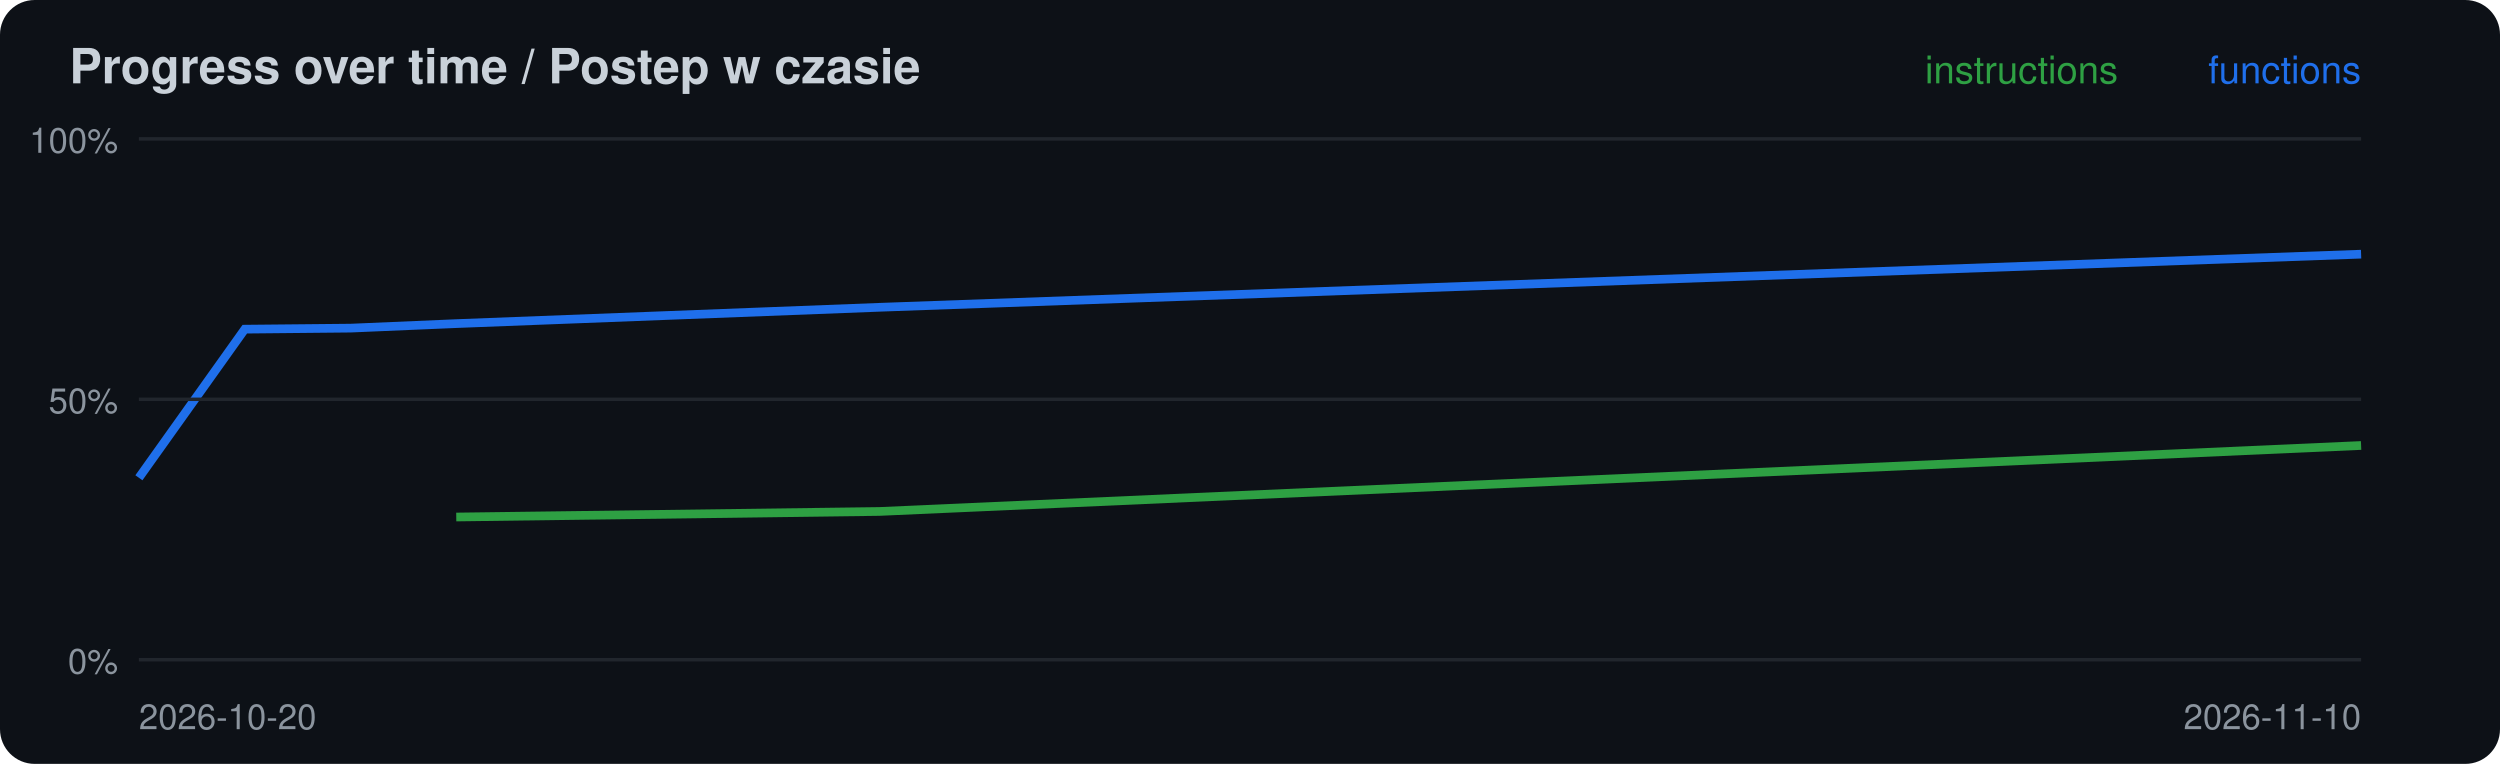
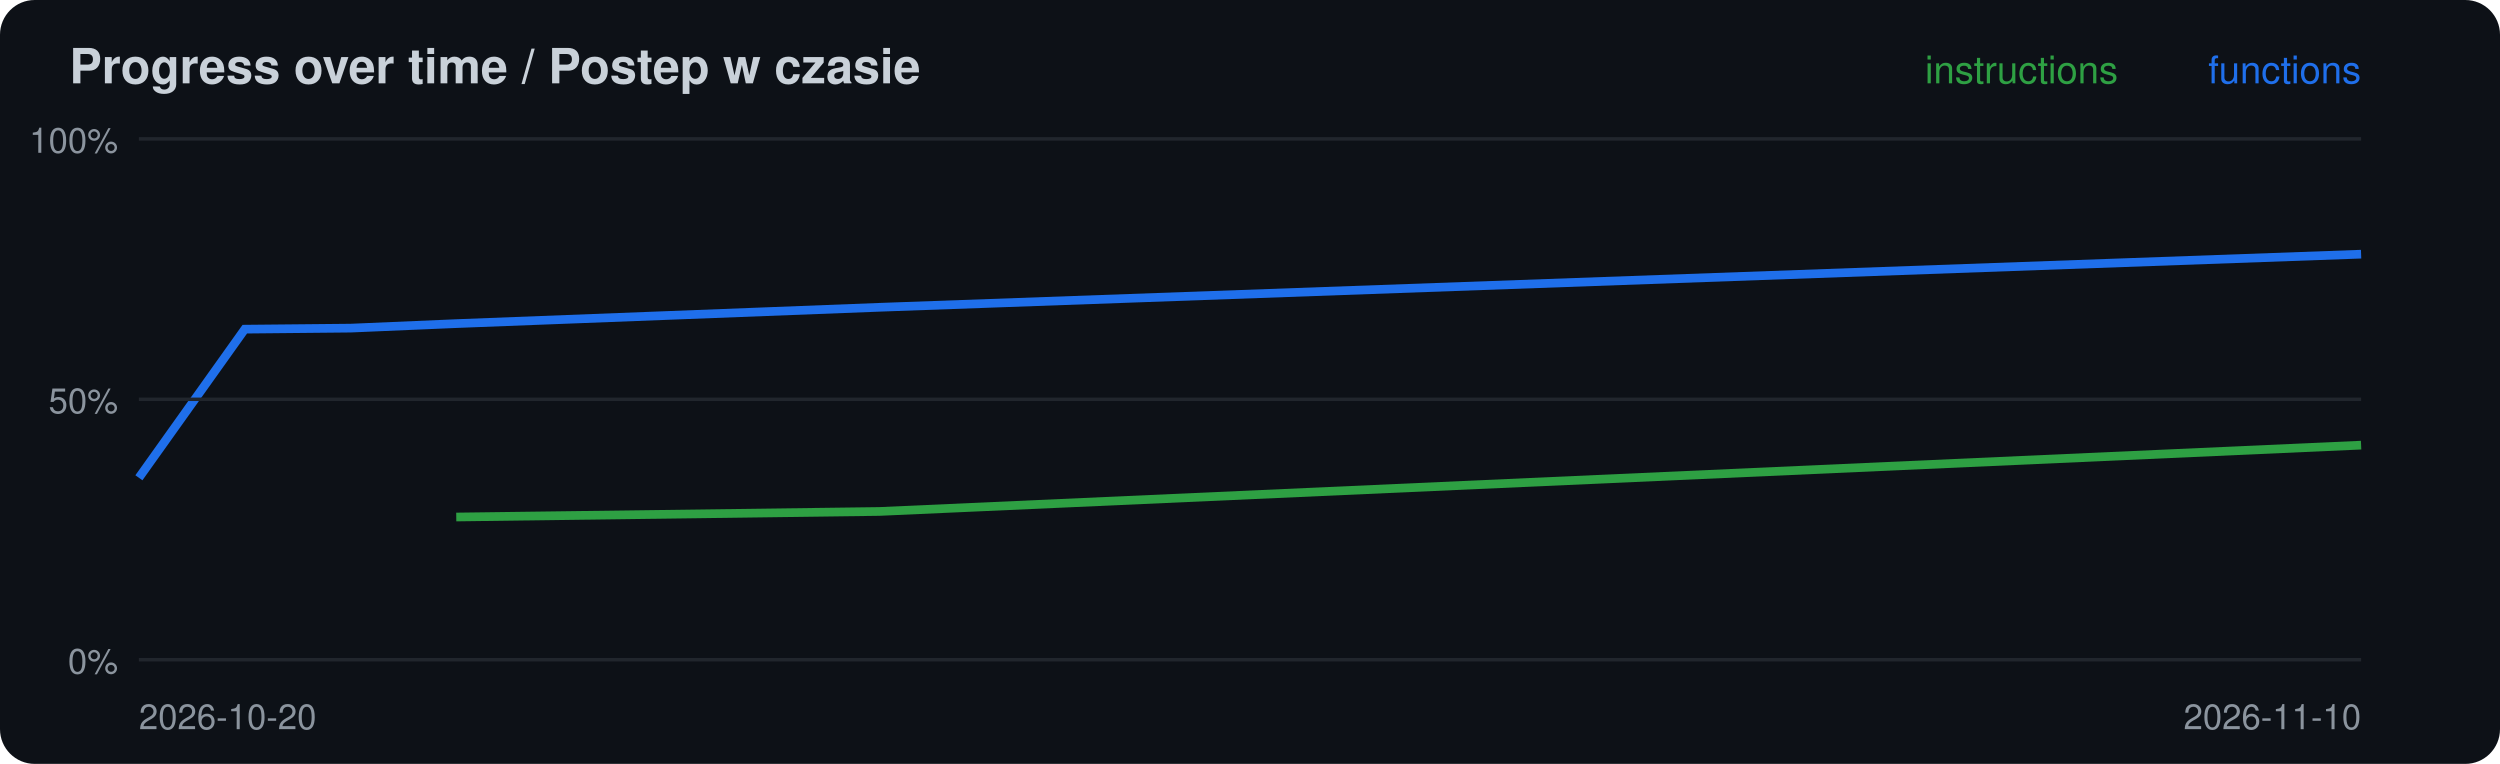
<svg xmlns="http://www.w3.org/2000/svg" width="720" height="220" viewBox="0 0 720 220">
  <rect width="720" height="220" rx="10" fill="#0d1117" />
  <text x="20" y="24" font-family="-apple-system,Segoe UI,Helvetica,Arial,sans-serif" font-size="14" font-weight="600" fill="#c9d1d9">Progress over time / Postep w czasie</text>
-   <polyline points="131.4,148.9 253.3,147.3 680.0,128.3" fill="none" stroke="#2ea043" stroke-width="2.5" />
+   <polyline points="131.4,148.9 253.3,147.3 680.0,128.2" fill="none" stroke="#2ea043" stroke-width="2.5" />
  <polyline points="40.0,137.6 70.5,94.8 101.0,94.5 131.4,93.2 253.3,88.5 680.0,73.2" fill="none" stroke="#1f6feb" stroke-width="2.5" />
  <line x1="40" x2="680" y1="190.0" y2="190.0" stroke="#21262d" />
  <text x="34" y="194.0" font-family="-apple-system,Segoe UI,Helvetica,Arial,sans-serif" font-size="10" fill="#8b949e" text-anchor="end">0%</text>
  <line x1="40" x2="680" y1="115.0" y2="115.0" stroke="#21262d" />
  <text x="34" y="119.0" font-family="-apple-system,Segoe UI,Helvetica,Arial,sans-serif" font-size="10" fill="#8b949e" text-anchor="end">50%</text>
  <line x1="40" x2="680" y1="40.0" y2="40.0" stroke="#21262d" />
  <text x="34" y="44.0" font-family="-apple-system,Segoe UI,Helvetica,Arial,sans-serif" font-size="10" fill="#8b949e" text-anchor="end">100%</text>
  <text x="40" y="210" font-family="-apple-system,Segoe UI,Helvetica,Arial,sans-serif" font-size="10" fill="#8b949e">2026-10-20</text>
  <text x="680" y="24" font-family="-apple-system,Segoe UI,Helvetica,Arial,sans-serif" font-size="11" fill="#1f6feb" text-anchor="end">functions</text>
  <text x="610" y="24" font-family="-apple-system,Segoe UI,Helvetica,Arial,sans-serif" font-size="11" fill="#2ea043" text-anchor="end">instructions</text>
  <text x="680" y="210" font-family="-apple-system,Segoe UI,Helvetica,Arial,sans-serif" font-size="10" fill="#8b949e" text-anchor="end">2026-11-10</text>
</svg>
